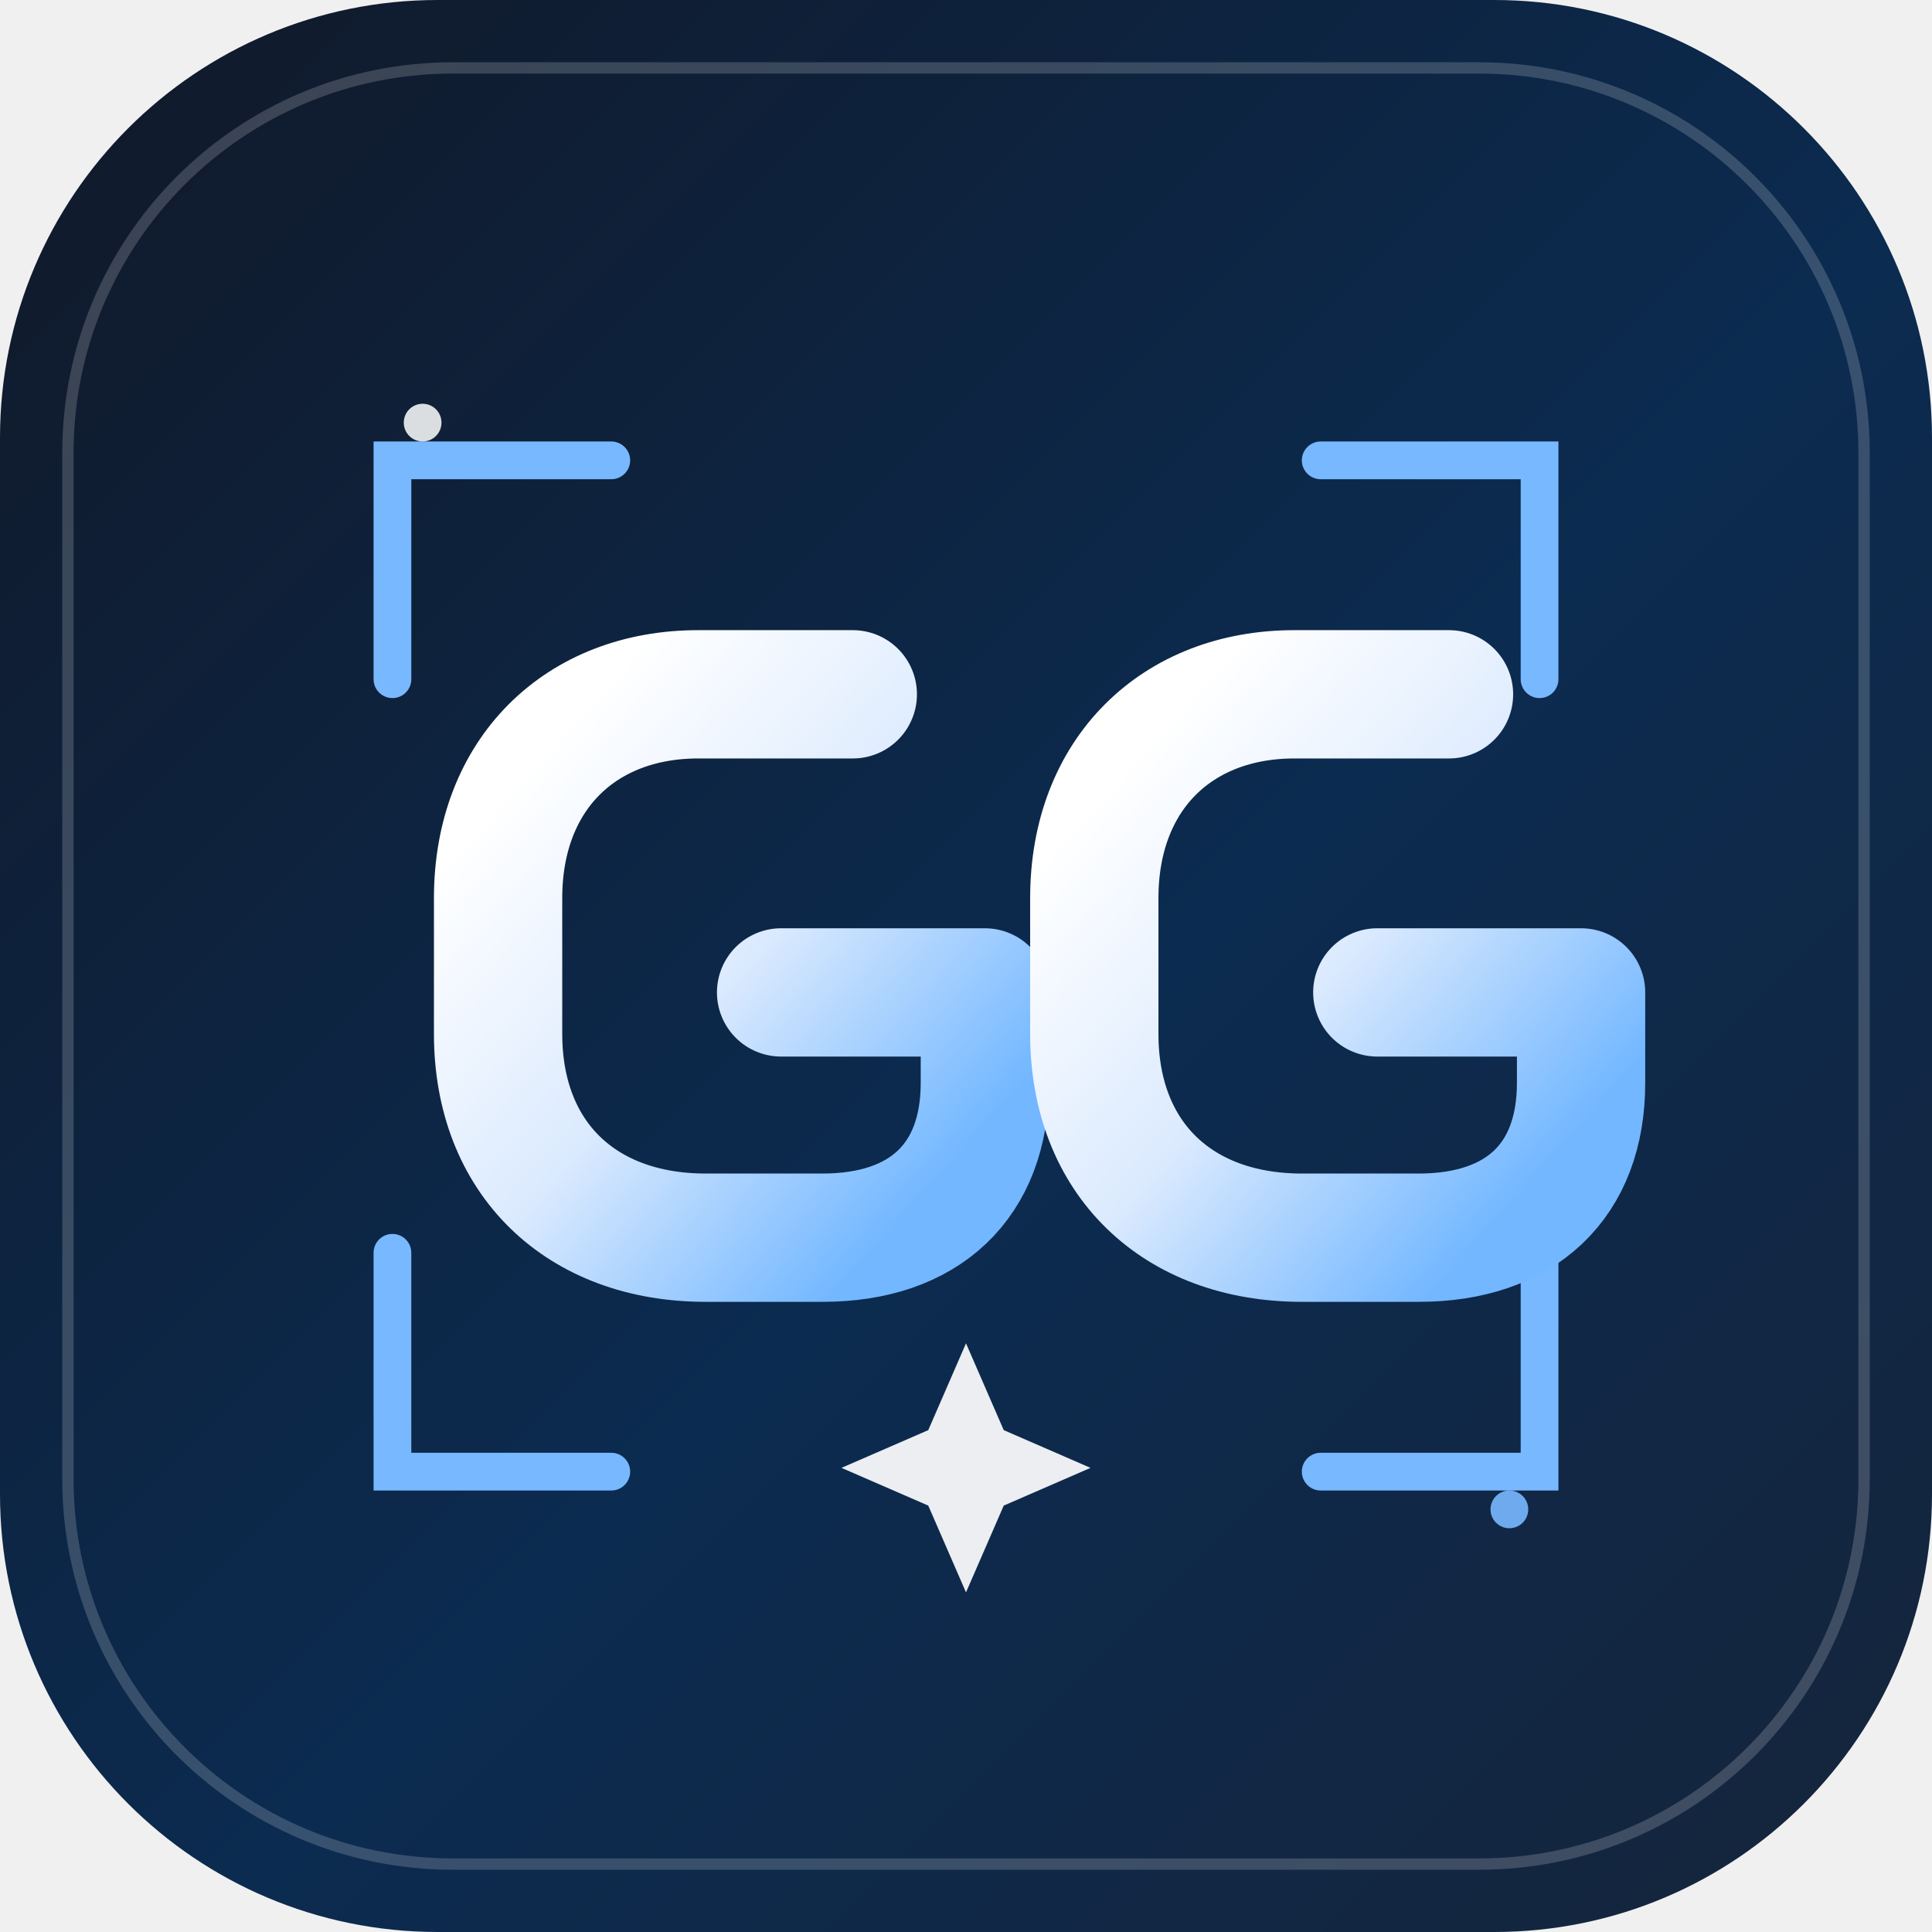
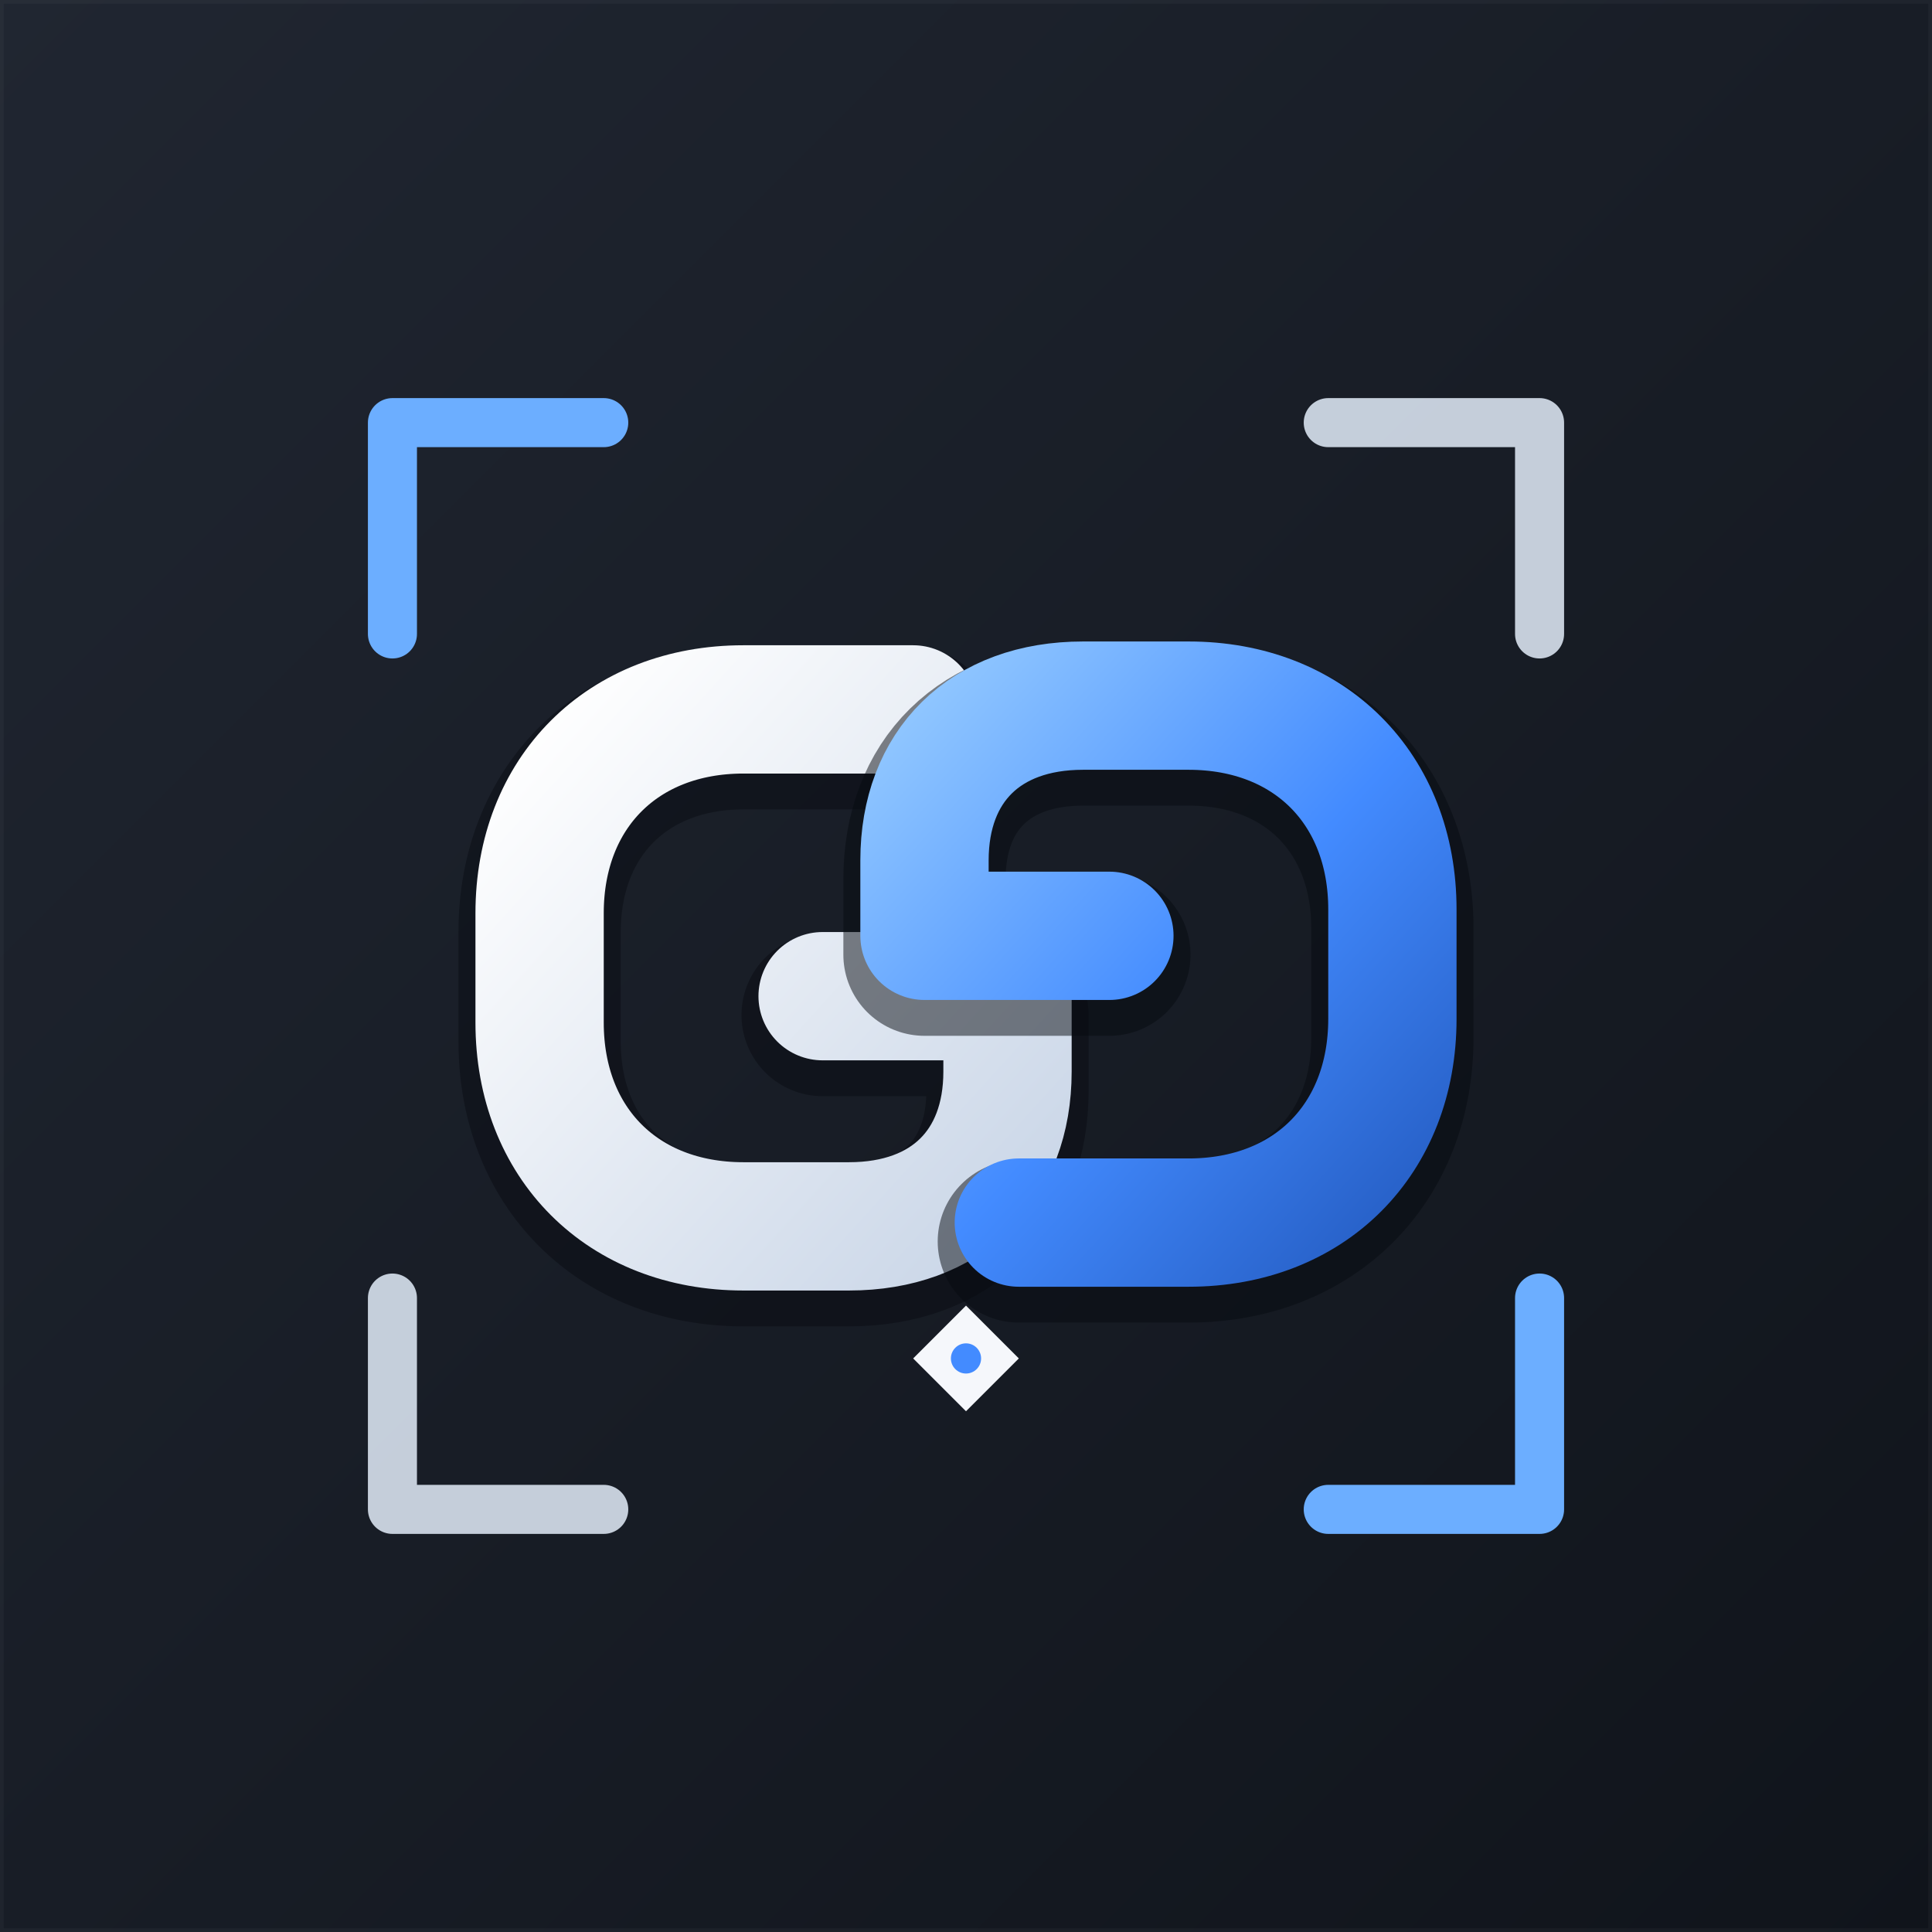
- <svg xmlns="http://www.w3.org/2000/svg" viewBox="0 0 512 512">
+ <svg xmlns="http://www.w3.org/2000/svg" viewBox="0 0 512 512" role="img" aria-label="Graphics Genix Studio mark">
  <defs>
-     <linearGradient id="bg" x1="0" y1="0" x2="1" y2="1">
-       <stop stop-color="#111827" />
-       <stop offset=".55" stop-color="#0b2b50" />
-       <stop offset="1" stop-color="#16243a" />
+     <linearGradient id="base" x1="0" y1="0" x2="1" y2="1">
+       <stop offset="0" stop-color="#202631" />
+       <stop offset="1" stop-color="#10141b" />
    </linearGradient>
-     <linearGradient id="line" x1=".1" y1=".1" x2=".9" y2=".9">
-       <stop stop-color="#ffffff" />
-       <stop offset=".5" stop-color="#dbeafe" />
-       <stop offset="1" stop-color="#72b7ff" />
+     <linearGradient id="ice" x1="0" y1="0" x2="1" y2="1">
+       <stop offset="0" stop-color="#ffffff" />
+       <stop offset="1" stop-color="#cbd7e8" />
+     </linearGradient>
+     <linearGradient id="blue" x1="0" y1="0" x2="1" y2="1">
+       <stop offset="0" stop-color="#8ec5ff" />
+       <stop offset=".55" stop-color="#438bff" />
+       <stop offset="1" stop-color="#2760c7" />
    </linearGradient>
  </defs>
-   <rect width="512" height="512" rx="116" fill="url(#bg)" />
-   <rect x="18" y="18" width="476" height="476" rx="102" fill="none" stroke="#ffffff" stroke-opacity=".18" stroke-width="3" />
-   <path d="M104 180V122H162M350 122H408V180M408 332V390H350M162 390H104V332" fill="none" stroke="#78b8ff" stroke-width="10" stroke-linecap="round" />
-   <g fill="none" stroke="url(#line)" stroke-width="34" stroke-linecap="round" stroke-linejoin="round">
-     <path d="M226 184H185C154 184 132 205 132 238V274C132 307 154 328 187 328H218C245 328 261 313 261 287V263H207" />
-     <path d="M384 184H343C312 184 290 205 290 238V274C290 307 312 328 345 328H376C403 328 419 313 419 287V263H365" />
+   <rect width="512" height="512" fill="url(#base)" />
+   <path d="M0 0H512V512H0Z" fill="none" stroke="#ffffff" stroke-opacity=".035" stroke-width="2" />
+   <g fill="none" stroke-linecap="round" stroke-linejoin="round" stroke-width="13">
+     <path d="M104 168V112H160" stroke="#6caeff" />
+     <path d="M352 112H408V168" stroke="#dce6f3" stroke-opacity=".88" />
+     <path d="M408 344V400H352" stroke="#6caeff" />
+     <path d="M160 400H104V344" stroke="#dce6f3" stroke-opacity=".88" />
  </g>
-   <path d="M256 356l10 23 23 10-23 10-10 23-10-23-23-10 23-10z" fill="#fff" opacity=".92" />
-   <circle cx="112" cy="112" r="5" fill="#fff" opacity=".85" />
-   <circle cx="400" cy="400" r="5" fill="#78b8ff" opacity=".9" />
+   <path d="M242 188H197C165 188 143 210 143 242V271C143 303 165 325 197 325H225C251 325 267 309 267 284V264H218" fill="none" stroke="#070b11" stroke-opacity=".45" stroke-width="43" stroke-linecap="round" stroke-linejoin="round" transform="translate(0 5)" />
+   <path d="M242 188H197C165 188 143 210 143 242V271C143 303 165 325 197 325H225C251 325 267 309 267 284V264H218" fill="none" stroke="url(#ice)" stroke-width="34" stroke-linecap="round" stroke-linejoin="round" />
+   <path d="M270 324H315C347 324 369 302 369 270V241C369 209 347 187 315 187H287C261 187 245 203 245 228V248H294" fill="none" stroke="#070b11" stroke-opacity=".5" stroke-width="43" stroke-linecap="round" stroke-linejoin="round" transform="translate(0 5)" />
+   <path d="M270 324H315C347 324 369 302 369 270V241C369 209 347 187 315 187H287C261 187 245 203 245 228V248H294" fill="none" stroke="url(#blue)" stroke-width="34" stroke-linecap="round" stroke-linejoin="round" />
+   <path d="M256 346L270 360L256 374L242 360Z" fill="#f5f7fb" />
+   <circle cx="256" cy="360" r="4" fill="#438bff" />
</svg>
